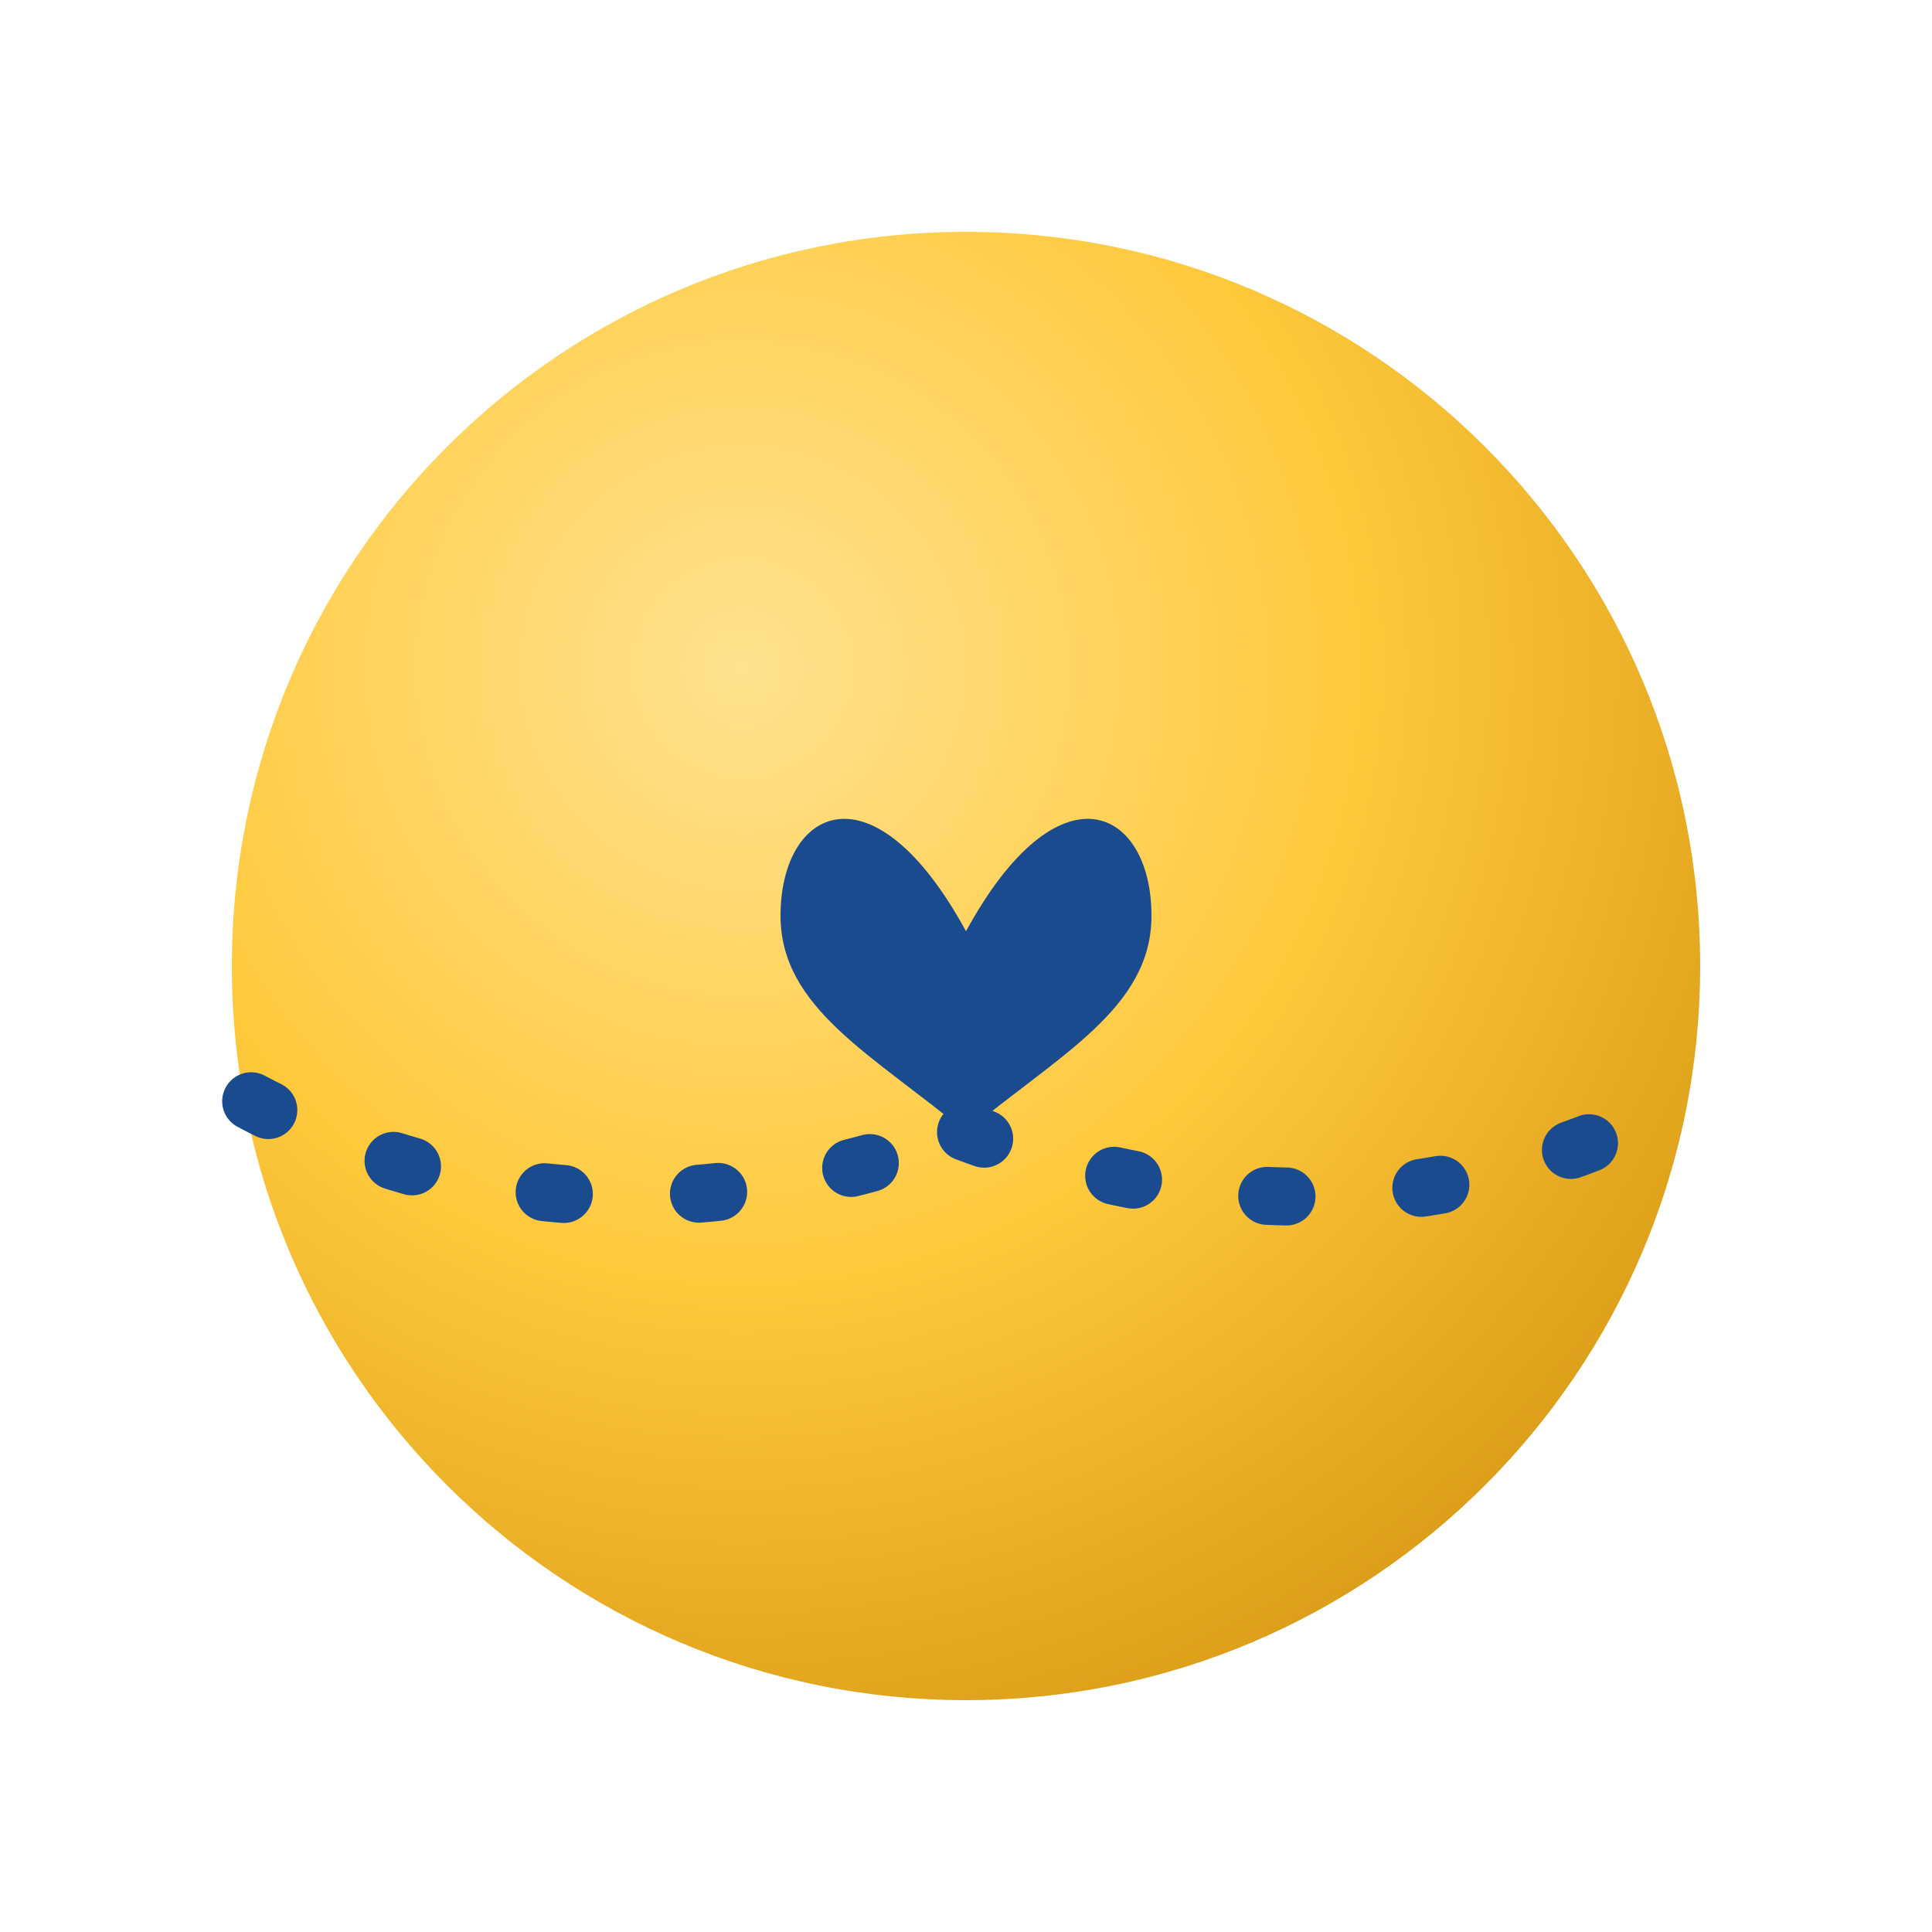
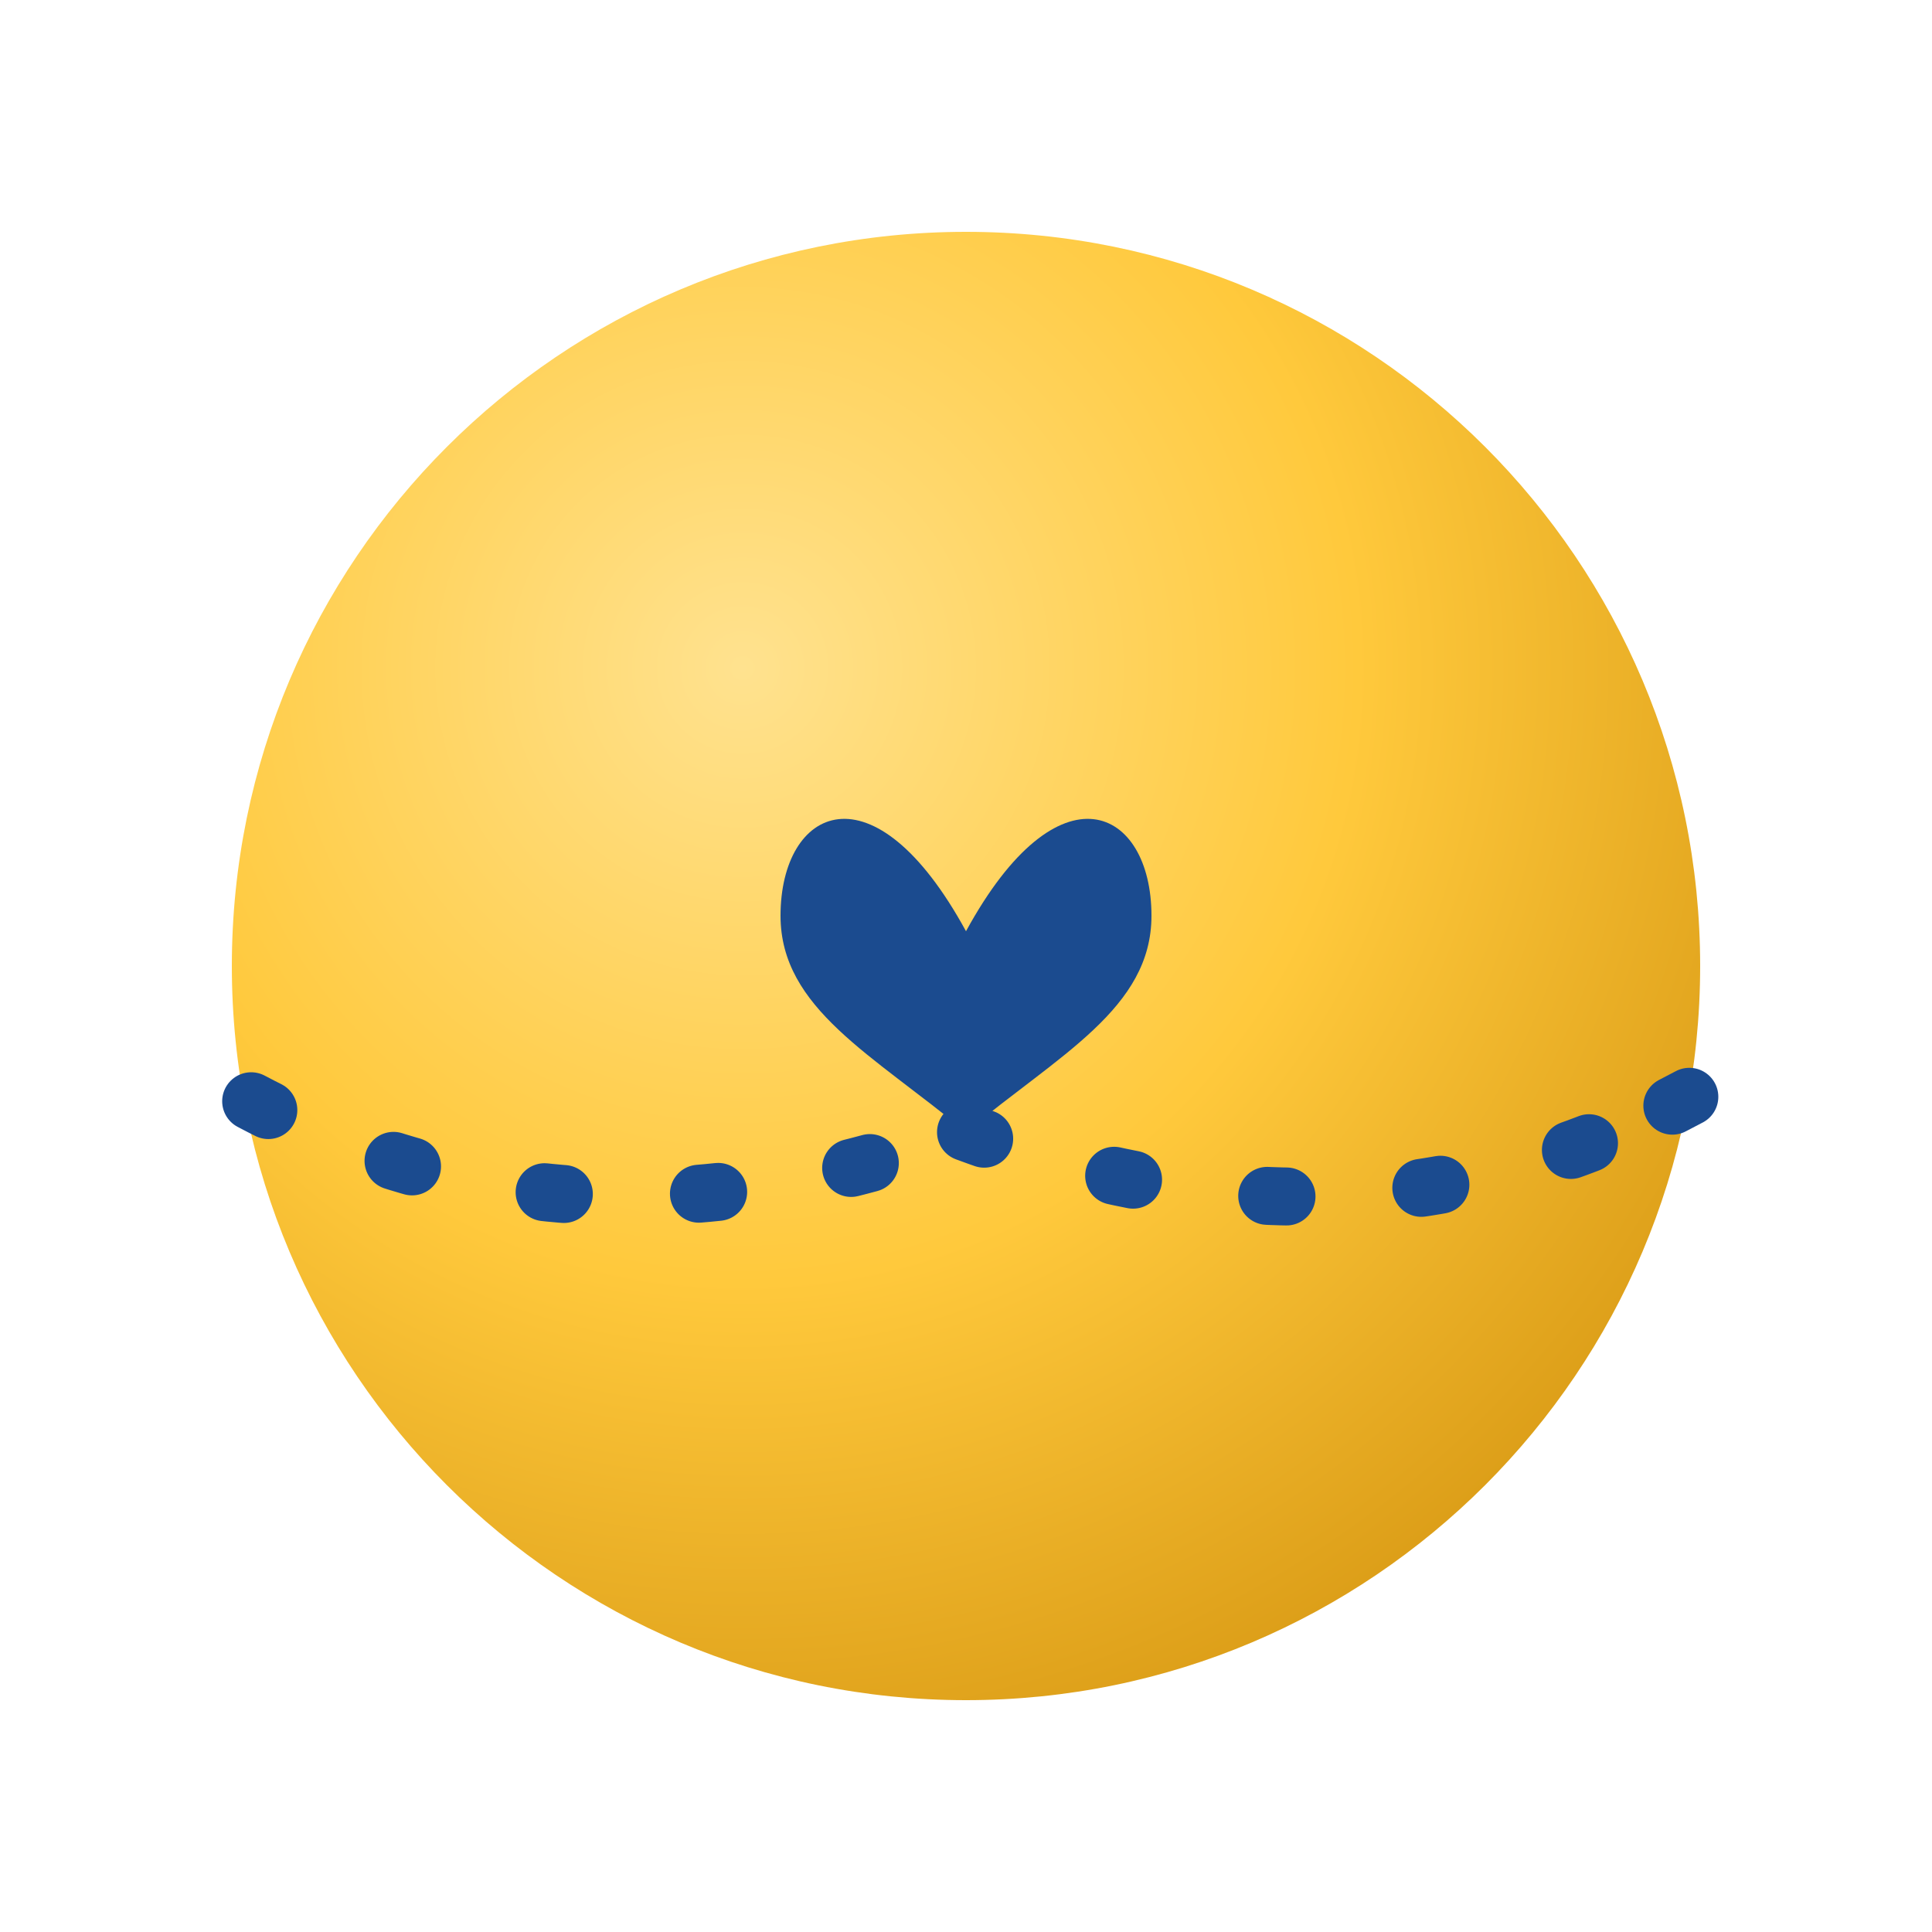
<svg xmlns="http://www.w3.org/2000/svg" viewBox="0 0 100 100" width="100" height="100">
  <defs>
    <radialGradient id="evGlobe" cx="35%" cy="30%" r="75%">
      <stop offset="0%" stop-color="#FFE28F" />
      <stop offset="55%" stop-color="#FFC93C" />
      <stop offset="100%" stop-color="#DC9E18" />
    </radialGradient>
  </defs>
  <circle cx="50" cy="50" r="38" fill="url(#evGlobe)" />
  <path d="M13 57 Q 30 66 50 58.6 M50 58.6 Q 70 66 87 57" fill="none" stroke="#1B4B8F" stroke-width="3" stroke-linecap="round" stroke-dasharray="1 7" />
+   <path d="M86.56 57.23 L87.44 56.77" fill="none" stroke="#1B4B8F" stroke-width="3" stroke-linecap="round" />
  <path d="M50 58.6 C 45.2 54.6 40.4 52.2 40.4 47.4 C 40.4 41.8 45.2 39.4 50 48.2 C 54.8 39.4 59.6 41.8 59.6 47.4 C 59.6 52.2 54.8 54.6 50 58.6 Z" fill="#1B4B8F" />
</svg>
